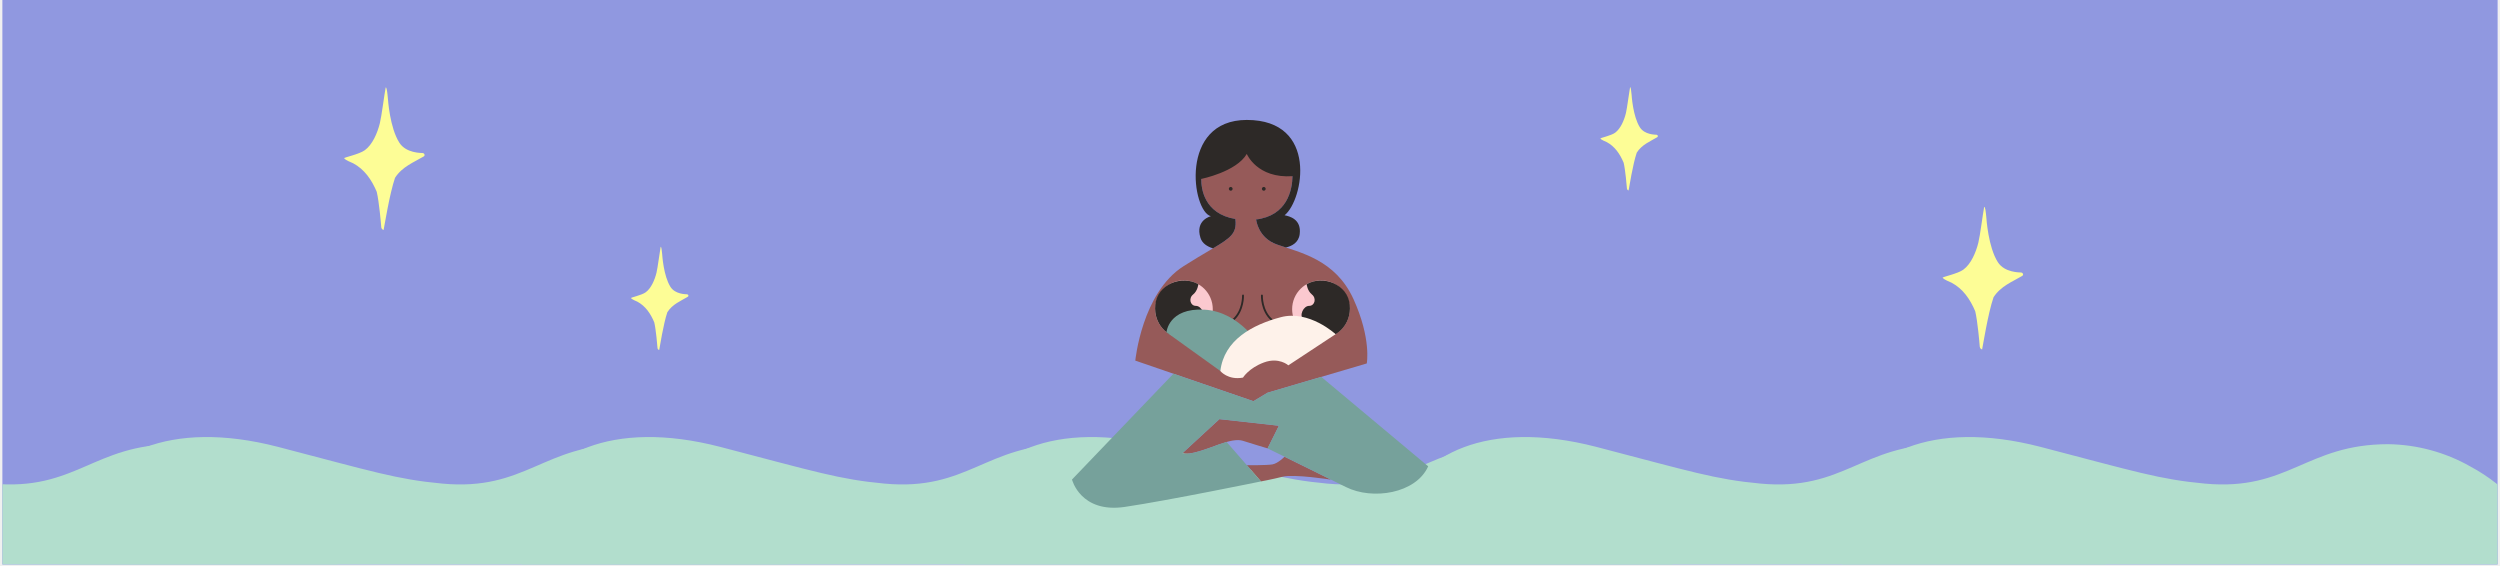
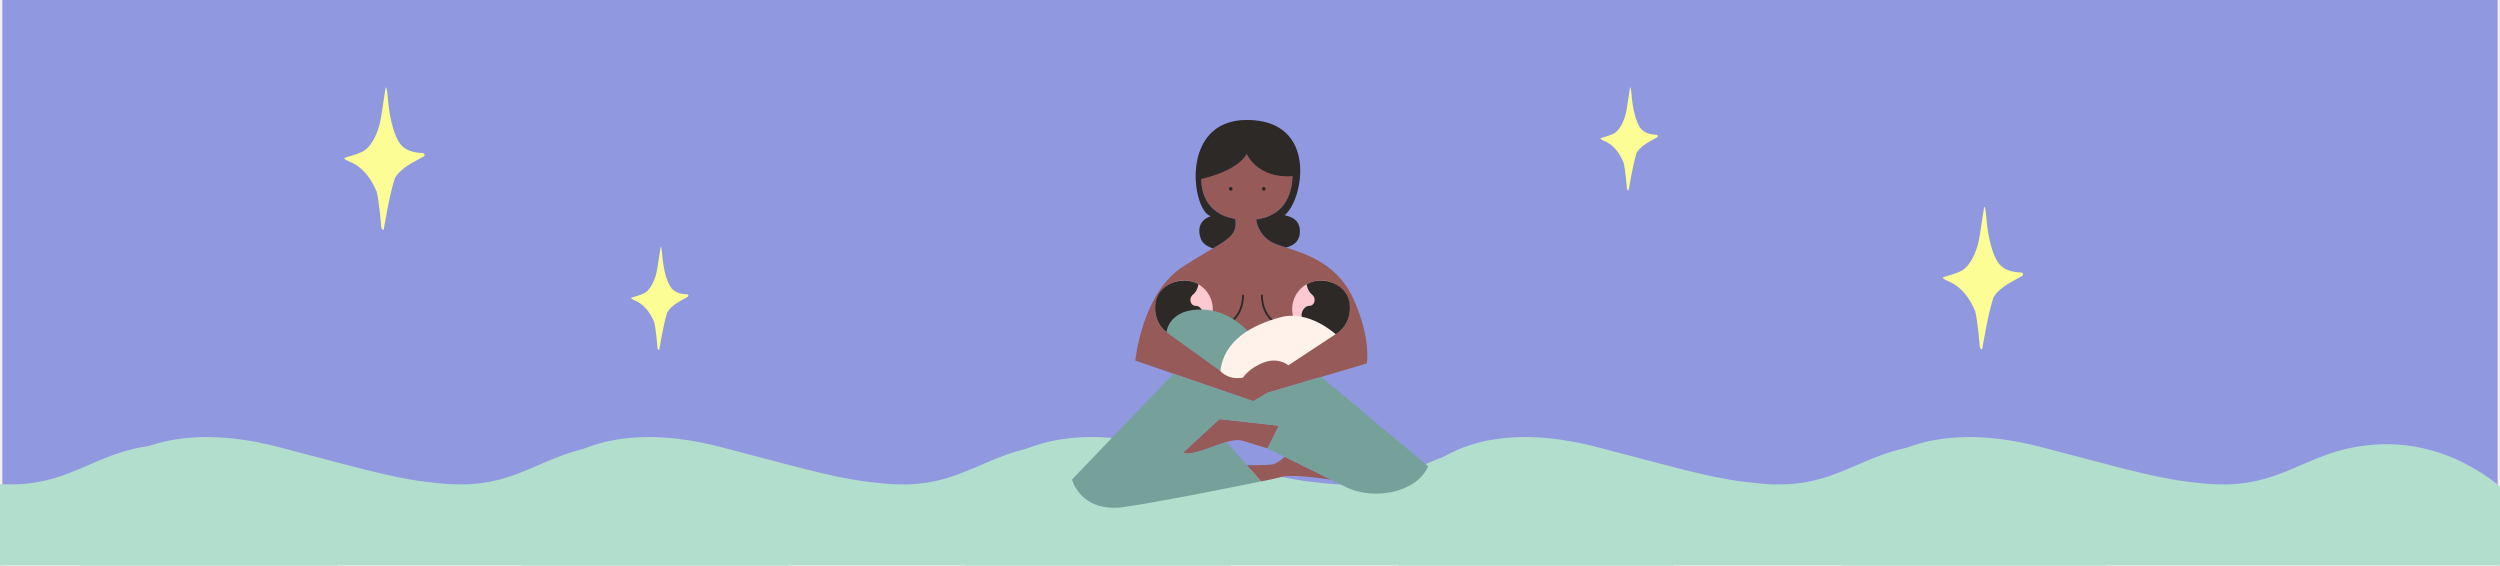
- <svg xmlns="http://www.w3.org/2000/svg" width="1512" zoomAndPan="magnify" viewBox="0 0 1134 256.5" height="342" preserveAspectRatio="xMidYMid meet" version="1.0">
+ <svg xmlns="http://www.w3.org/2000/svg" width="1512" height="342" viewBox="0 0 1512 342" fill="none">
+   <g clip-path="url(#clip0_2618_163)">
+     <path d="M1.469 0H1510.53V351.318H1.469V0Z" fill="white" />
+     <path d="M1.469 0H1510.53V341.333H1.469V0Z" fill="#9098E0" />
+     <path d="M1.469 0H1510.53V341.333H1.469V0Z" fill="white" />
+     <path d="M1.469 0H1510.53V341.333H1.469V0Z" fill="#9098E0" />
+     <path d="M234.526 58.916C234.651 60.25 235.708 77.161 241.526 86.307C245.614 92.729 254.875 92.484 255.635 92.562C256.135 92.609 256.609 92.942 256.765 93.521C256.885 93.974 256.63 94.396 256.245 94.625C250.609 98.015 243.271 100.713 238.89 107.567C238.885 107.578 238.916 107.531 238.911 107.541C235.573 117.302 232.588 136.338 232.005 139.114C230.776 138.724 230.573 137.807 230.536 136.812C230.5 135.906 229.291 122.041 227.875 116.114L227.927 116.177C224.745 108.578 220.354 102.37 213.604 98.755C212.291 98.057 209.151 97.062 208.14 95.708C207.974 95.192 217.182 93.349 220.599 90.875C225.265 87.5 228.224 80.557 229.734 74.547C230.781 70.375 232.432 57.161 233.26 52.906C233.88 52.573 234.25 55.89 234.526 58.916Z" fill="#FDFD96" />
+     <path d="M400.469 153.632C400.557 154.601 401.312 166.845 405.469 173.465C408.39 178.116 415.005 177.939 415.547 177.991C415.906 178.028 416.245 178.267 416.354 178.689C416.437 179.017 416.26 179.319 415.984 179.486C411.958 181.944 406.713 183.892 403.588 188.861C403.583 188.866 403.604 188.835 403.604 188.84C401.219 195.908 399.088 209.689 398.672 211.7C397.791 211.413 397.646 210.752 397.62 210.033C397.594 209.377 396.729 199.335 395.719 195.048L395.755 195.09C393.479 189.59 390.349 185.095 385.526 182.481C384.588 181.97 382.344 181.252 381.625 180.272C381.5 179.897 388.083 178.564 390.521 176.772C393.854 174.33 395.969 169.304 397.047 164.95C397.791 161.934 398.974 152.366 399.562 149.283C400.005 149.038 400.271 151.444 400.469 153.632Z" fill="#FDFD96" />
+     <path d="M986.766 57.132C986.854 58.101 987.609 70.34 991.766 76.96C994.687 81.611 1001.3 81.434 1001.84 81.491C1002.2 81.528 1002.54 81.767 1002.65 82.189C1002.73 82.512 1002.55 82.819 1002.28 82.986C998.25 85.444 993.01 87.392 989.885 92.356C989.88 92.361 989.901 92.33 989.901 92.34C987.51 99.403 985.38 113.189 984.969 115.2C984.089 114.913 983.943 114.252 983.917 113.528C983.891 112.877 983.026 102.835 982.016 98.543L982.052 98.59C979.776 93.09 976.641 88.59 971.823 85.976C970.885 85.47 968.641 84.752 967.917 83.772C967.797 83.397 974.375 82.064 976.818 80.272C980.151 77.825 982.266 72.799 983.344 68.45C984.089 65.429 985.271 55.861 985.859 52.783C986.302 52.538 986.568 54.939 986.766 57.132Z" fill="#FDFD96" />
+     <path d="M1201.3 131.166C1201.42 132.504 1202.47 149.411 1208.3 158.556C1212.39 164.978 1221.64 164.739 1222.41 164.812C1222.91 164.864 1223.38 165.197 1223.53 165.775C1223.65 166.228 1223.4 166.645 1223.02 166.879C1217.38 170.27 1210.04 172.963 1205.66 179.822C1205.66 179.832 1205.68 179.786 1205.68 179.796C1202.34 189.556 1199.36 208.593 1198.78 211.369C1197.55 210.973 1197.34 210.062 1197.3 209.067C1197.27 208.161 1196.06 194.291 1194.65 188.369L1194.69 188.426C1191.51 180.832 1187.12 174.624 1180.38 171.01C1179.06 170.312 1175.92 169.317 1174.91 167.963C1174.74 167.447 1183.95 165.603 1187.37 163.129C1192.03 159.749 1194.99 152.812 1196.5 146.801C1197.55 142.629 1199.2 129.416 1200.03 125.161C1200.65 124.822 1201.02 128.145 1201.3 131.166Z" fill="#FDFD96" />
+     <path d="M1551.54 581.601C1544.7 539.455 1510.8 494.242 1533.55 435.476C1563.13 358.643 1538.91 306.148 1493.96 282.064C1486.39 277.783 1478.41 274.507 1470.02 272.236C1461.63 269.966 1453.09 268.773 1444.4 268.648C1394.66 268.648 1384.08 297.169 1333.44 292.481C1305.91 289.924 1291.62 285.273 1234.11 270.273C1101.67 235.986 1067.37 358.788 1181.49 414.382C1186.06 416.617 1195.89 423.252 1200.53 425.846C1239.4 447.481 1234.22 437.023 1273.88 501.163C1299.54 542.663 1279.28 576.049 1321.89 620.148C1358.13 657.533 1406.4 673.867 1458.65 674.95C1472.43 673.721 1499.28 674.012 1526.64 652.559C1537.36 644.122 1555.68 607.601 1551.54 581.601Z" fill="#B2DECD" />
+     <path d="M1282.87 581.601C1276.03 539.455 1242.12 494.242 1264.87 435.476C1294.46 358.643 1270.23 306.148 1225.29 282.064C1217.71 277.783 1209.73 274.507 1201.34 272.236C1192.95 269.966 1184.42 268.773 1175.72 268.648C1125.99 268.648 1115.41 297.169 1064.77 292.481C1037.23 289.924 1022.95 285.273 965.437 270.273C832.995 235.986 798.698 358.788 912.818 414.382C917.391 416.617 927.213 423.252 931.859 425.846C970.729 447.481 965.547 437.023 1005.2 501.163C1030.86 542.663 1010.6 576.049 1053.21 620.148C1089.46 657.533 1137.72 673.867 1189.98 674.95C1203.76 673.721 1230.61 674.012 1257.96 652.559C1268.69 644.122 1287.01 607.601 1282.87 581.601Z" fill="#B2DECD" />
+     <path d="M1020.76 581.601C1013.92 539.455 980.016 494.242 1002.76 435.476C1032.34 358.643 1008.13 306.148 963.172 282.064C955.604 277.783 947.625 274.507 939.235 272.236C930.844 269.966 922.302 268.773 913.615 268.648C863.875 268.648 853.292 297.169 802.656 292.481C775.125 289.924 760.833 285.273 703.323 270.273C570.88 235.986 536.583 358.788 650.708 414.382C655.276 416.617 665.104 423.252 669.745 425.846C708.615 447.481 703.432 437.023 743.094 501.163C768.755 542.663 748.49 576.049 791.104 620.148C827.344 657.533 875.61 673.867 927.865 674.95C941.651 673.721 968.5 674.012 995.849 652.559C1006.57 644.122 1024.9 607.601 1020.76 581.601Z" fill="#B2DECD" />
+     <path d="M753.016 581.601C746.177 539.455 712.271 494.242 735.021 435.476C764.604 358.643 740.38 306.148 695.432 282.064C687.859 277.783 679.88 274.507 671.49 272.236C663.104 269.966 654.563 268.773 645.87 268.648C596.135 268.648 585.552 297.169 534.917 292.481C507.38 289.924 493.094 285.273 435.583 270.273C303.141 235.986 268.844 358.788 382.964 414.382C387.537 416.617 397.359 423.252 402.005 425.846C440.875 447.481 435.693 437.023 475.354 501.163C501.01 542.663 480.75 576.049 523.365 620.148C559.604 657.533 607.865 673.867 660.125 674.95C673.906 673.721 700.755 674.012 728.109 652.559C738.833 644.122 757.151 607.601 753.016 581.601Z" fill="#B2DECD" />
+     <path d="M726.63 106.22C726.63 106.22 723.203 133.048 754.63 133.048C786.057 133.048 781.485 101.652 781.485 101.652C781.485 101.652 773.49 83.387 754.057 83.387C734.63 83.387 726.63 106.22 726.63 106.22ZM747.203 133.048C748.287 144.413 740.917 145.033 715.771 161.017C690.63 177.001 686.63 218.1 686.63 218.1L758.057 242.647L766.63 237.507L826.625 219.814C826.625 219.814 829.485 204.97 818.63 180.996C807.771 157.022 786.349 152.783 772.344 147.887C760.917 143.892 759.771 133.048 759.771 133.048C759.771 133.048 746.057 121.059 747.203 133.048ZM737.49 253.491L715.203 274.038C719.203 275.751 730.63 271.184 736.917 268.902C743.203 266.621 748.344 265.475 751.771 266.621C755.198 267.762 766.63 271.184 766.63 271.184L773.49 257.486L737.49 253.491ZM754.104 281.371C754.104 281.371 766.057 281.46 769.485 280.887C772.912 280.319 776.901 276.23 776.901 276.23L805.026 290.1C805.026 290.1 782.63 286.6 775.771 288.309C768.917 290.022 762.63 291.163 762.63 291.163L754.104 281.371Z" fill="#965A59" />
+     <path d="M798.917 169.578C789.287 169.578 781.485 177.375 781.485 186.99C781.485 196.604 789.287 204.401 798.917 204.401C808.542 204.401 816.344 196.604 816.344 186.99C816.344 177.375 808.542 169.578 798.917 169.578ZM733.49 186.99C733.49 196.604 725.682 204.401 716.057 204.401C706.432 204.401 698.63 196.604 698.63 186.99C698.63 177.375 706.432 169.578 716.057 169.578C725.682 169.578 733.49 177.375 733.49 186.99Z" fill="#FBC9CF" />
+     <path d="M754.057 72.543C712.917 72.543 720.917 127.908 732.344 130.762C732.344 130.762 722.63 133.048 726.057 143.892C727.104 147.199 730.104 149.116 733.625 150.21C744.521 143.736 747.964 141.059 747.203 133.048C747.182 132.845 747.167 132.652 747.156 132.465C728.063 129.267 726.469 113.777 726.521 108.215C726.573 108.204 747.781 103.923 754.057 93.09C754.057 93.09 760.234 108.017 781.708 106.548C781.536 114.736 778.667 130.522 759.448 132.772C759.656 132.944 759.771 133.048 759.771 133.048C759.771 133.048 760.917 143.892 772.344 147.887C774.042 148.48 775.849 149.064 777.729 149.673C781.208 148.876 785.401 146.829 786.057 141.611C787.198 132.475 779.771 130.762 776.917 130.194C788.344 121.059 797.484 72.543 754.057 72.543ZM743.203 114.21C743.203 114.84 743.714 115.35 744.344 115.35C744.974 115.35 745.484 114.84 745.484 114.21C745.484 113.579 744.974 113.069 744.344 113.069C743.714 113.069 743.203 113.579 743.203 114.21ZM765.484 114.21C765.484 113.579 764.974 113.069 764.344 113.069C763.714 113.069 763.203 113.579 763.203 114.21C763.203 114.84 763.714 115.35 764.344 115.35C764.974 115.35 765.484 114.84 765.484 114.21ZM723.271 184.991C719.839 184.991 718.698 180.423 721.557 178.142C724.411 175.855 724.776 171.876 724.776 171.876C714.849 166.184 699.839 171.866 698.698 184.428C697.552 196.991 707.266 202.116 707.266 202.116C707.266 202.116 723.839 196.408 726.698 193.553C729.552 190.699 726.698 184.991 723.271 184.991ZM816.344 184.428C815.198 171.866 800.188 166.184 790.266 171.876C790.266 171.876 790.63 175.855 793.484 178.142C796.344 180.423 795.198 184.991 791.771 184.991C788.344 184.991 785.484 190.699 788.344 193.553C791.203 196.408 807.771 202.116 807.771 202.116C807.771 202.116 817.484 196.991 816.344 184.428ZM763.771 178.736C763.786 178.423 763.542 178.158 763.224 178.142C762.917 178.126 762.646 178.371 762.63 178.689C762.625 178.798 762.297 188.007 768.542 193.673C768.964 193.533 769.385 193.392 769.807 193.251C763.453 188.001 763.766 178.845 763.771 178.736ZM752.339 178.689C752.344 178.793 752.661 187.835 746.589 193.517C746.26 193.303 745.932 193.09 745.594 192.882C751.5 187.579 751.198 178.84 751.198 178.736C751.182 178.423 751.427 178.158 751.74 178.142C752.057 178.116 752.323 178.371 752.339 178.689Z" fill="#2D2927" />
+     <path d="M799.099 227.934L766.63 237.507L758.057 242.648L709.677 226.023L648.344 290.023C648.344 290.023 653.49 310.57 680.344 306.575C707.203 302.58 762.63 291.163 762.63 291.163L741.854 267.299C740.302 267.731 738.656 268.273 736.917 268.903C730.63 271.184 719.203 275.752 715.203 274.038L737.49 253.491L773.49 257.486L766.63 271.184C766.63 271.184 798.057 286.601 814.057 294.59C830.057 302.58 856.344 298.585 863.771 282.033L799.099 227.934ZM738.057 224.382L705.484 200.976C705.484 200.976 706.63 186.132 728.344 187.278C750.057 188.419 762.63 210.106 762.63 210.106L738.057 224.382Z" fill="#76A19B" />
+     <path d="M779.198 220.955C779.198 220.955 773.489 215.814 764.344 219.241C755.198 222.663 751.771 228.371 751.771 228.371C742.63 230.085 738.057 224.382 738.057 224.382C740.344 205.543 757.484 196.408 774.63 191.84C791.771 187.278 807.771 202.116 807.771 202.116L779.198 220.955Z" fill="#FEF2EA" />
+     <path d="M485.583 581.601C478.745 539.455 444.839 494.242 467.589 435.476C497.172 358.643 472.948 306.148 428 282.064C420.427 277.783 412.448 274.507 404.057 272.236C395.667 269.966 387.13 268.773 378.438 268.648C328.703 268.648 318.12 297.169 267.484 292.481C239.948 289.924 225.661 285.273 168.151 270.273C35.708 235.986 1.406 358.788 115.531 414.382C120.104 416.617 129.927 423.252 134.573 425.846C173.443 447.481 168.26 437.023 207.917 501.163C233.578 542.663 213.318 576.049 255.927 620.148C292.172 657.533 340.432 673.867 392.693 674.95C406.474 673.721 433.323 674.012 460.677 652.559C471.401 644.122 489.719 607.601 485.583 581.601Z" fill="#B2DECD" />
+     <path d="M213.313 581.601C206.474 539.455 172.573 494.242 195.318 435.476C224.901 358.643 200.682 306.148 155.729 282.064C148.161 277.783 140.182 274.507 131.792 272.236C123.401 269.966 114.859 268.773 106.172 268.648C56.432 268.648 45.854 297.169 -4.786 292.481C-32.318 289.924 -46.604 285.273 -104.12 270.273C-236.563 235.986 -270.859 358.788 -156.734 414.382C-152.167 416.617 -142.339 423.252 -137.698 425.846C-98.828 447.481 -104.01 437.023 -64.349 501.163C-38.688 542.663 -58.953 576.049 -16.339 620.148C19.901 657.533 68.167 673.867 120.422 674.95C134.208 673.721 161.057 674.012 188.406 652.559C199.135 644.122 217.453 607.601 213.313 581.601Z" fill="#B2DECD" />
+   </g>
  <defs>
-     <clipPath id="id1">
-       <path d="M 1.102 0 L 1132.895 0 L 1132.895 256 L 1.102 256 Z M 1.102 0 " clip-rule="nonzero" />
-     </clipPath>
-     <clipPath id="id2">
-       <path d="M 156 39.32 L 192.664 39.32 L 192.664 104.441 L 156 104.441 Z M 156 39.32 " clip-rule="nonzero" />
-     </clipPath>
-     <clipPath id="id3">
-       <path d="M 286.129 111.695 L 312.328 111.695 L 312.328 158.852 L 286.129 158.852 Z M 286.129 111.695 " clip-rule="nonzero" />
-     </clipPath>
-     <clipPath id="id4">
-       <path d="M 725.852 39.32 L 752.051 39.32 L 752.051 86.477 L 725.852 86.477 Z M 725.852 39.32 " clip-rule="nonzero" />
-     </clipPath>
-     <clipPath id="id5">
-       <path d="M 881.059 93.508 L 917.738 93.508 L 917.738 158.633 L 881.059 158.633 Z M 881.059 93.508 " clip-rule="nonzero" />
-     </clipPath>
-     <clipPath id="id6">
-       <path d="M 834 198 L 1132.895 198 L 1132.895 256 L 834 256 Z M 834 198 " clip-rule="nonzero" />
-     </clipPath>
-     <clipPath id="id7">
-       <path d="M 632 198 L 963 198 L 963 256 L 632 256 Z M 632 198 " clip-rule="nonzero" />
-     </clipPath>
-     <clipPath id="id8">
-       <path d="M 436 198 L 767 198 L 767 256 L 436 256 Z M 436 198 " clip-rule="nonzero" />
-     </clipPath>
-     <clipPath id="id9">
-       <path d="M 235 198 L 566 198 L 566 256 L 235 256 Z M 235 198 " clip-rule="nonzero" />
-     </clipPath>
-     <clipPath id="id10">
-       <path d="M 523 54.402 L 613 54.402 L 613 152 L 523 152 Z M 523 54.402 " clip-rule="nonzero" />
-     </clipPath>
-     <clipPath id="id11">
-       <path d="M 486.258 140.246 L 647.828 140.246 L 647.828 230.309 L 486.258 230.309 Z M 486.258 140.246 " clip-rule="nonzero" />
-     </clipPath>
-     <clipPath id="id12">
-       <path d="M 34 198 L 365 198 L 365 256 L 34 256 Z M 34 198 " clip-rule="nonzero" />
-     </clipPath>
-     <clipPath id="id13">
-       <path d="M 1.102 198 L 161 198 L 161 256 L 1.102 256 Z M 1.102 198 " clip-rule="nonzero" />
+     <clipPath id="clip0_2618_163">
+       <rect width="1512" height="342" fill="white" />
    </clipPath>
  </defs>
-   <g clip-path="url(#id1)">
-     <path fill="rgb(100%, 100%, 100%)" d="M 1.102 0 L 1132.898 0 L 1132.898 263.488 L 1.102 263.488 Z M 1.102 0 " fill-opacity="1" fill-rule="nonzero" />
-     <path fill="rgb(56.47%, 59.61%, 87.839%)" d="M 1.102 0 L 1132.898 0 L 1132.898 256 L 1.102 256 Z M 1.102 0 " fill-opacity="1" fill-rule="nonzero" />
-     <path fill="rgb(100%, 100%, 100%)" d="M 1.102 0 L 1132.898 0 L 1132.898 256 L 1.102 256 Z M 1.102 0 " fill-opacity="1" fill-rule="nonzero" />
-     <path fill="rgb(56.47%, 59.61%, 87.839%)" d="M 1.102 0 L 1132.898 0 L 1132.898 256 L 1.102 256 Z M 1.102 0 " fill-opacity="1" fill-rule="nonzero" />
-   </g>
-   <g clip-path="url(#id2)">
-     <path fill="rgb(99.219%, 99.219%, 58.82%)" d="M 175.895 44.188 C 175.988 45.188 176.781 57.871 181.145 64.73 C 184.211 69.547 191.156 69.363 191.727 69.422 C 192.102 69.457 192.457 69.707 192.574 70.141 C 192.664 70.48 192.473 70.797 192.184 70.969 C 187.957 73.512 182.453 75.535 179.168 80.676 C 179.164 80.684 179.188 80.648 179.184 80.656 C 176.68 87.977 174.441 102.254 174.004 104.336 C 173.082 104.043 172.93 103.355 172.902 102.609 C 172.875 101.93 171.969 91.531 170.906 87.086 L 170.945 87.133 C 168.559 81.434 165.266 76.777 160.203 74.066 C 159.219 73.543 156.863 72.797 156.105 71.781 C 155.98 71.395 162.887 70.012 165.449 68.156 C 168.949 65.625 171.168 60.418 172.301 55.91 C 173.086 52.781 174.324 42.871 174.945 39.68 C 175.41 39.43 175.688 41.918 175.895 44.188 " fill-opacity="1" fill-rule="nonzero" />
-   </g>
-   <g clip-path="url(#id3)">
-     <path fill="rgb(99.219%, 99.219%, 58.82%)" d="M 300.352 115.223 C 300.418 115.949 300.984 125.133 304.102 130.098 C 306.293 133.586 311.254 133.453 311.66 133.492 C 311.93 133.52 312.184 133.699 312.266 134.016 C 312.328 134.262 312.195 134.488 311.988 134.613 C 308.969 136.457 305.035 137.918 302.691 141.645 C 302.688 141.648 302.703 141.625 302.703 141.629 C 300.914 146.93 299.316 157.266 299.004 158.773 C 298.344 158.559 298.234 158.062 298.215 157.523 C 298.195 157.031 297.547 149.5 296.789 146.285 L 296.816 146.316 C 295.109 142.191 292.762 138.82 289.145 136.859 C 288.441 136.477 286.758 135.938 286.219 135.203 C 286.125 134.922 291.062 133.922 292.891 132.578 C 295.391 130.746 296.977 126.977 297.785 123.711 C 298.344 121.449 299.23 114.273 299.672 111.961 C 300.004 111.777 300.203 113.582 300.352 115.223 " fill-opacity="1" fill-rule="nonzero" />
-   </g>
-   <g clip-path="url(#id4)">
-     <path fill="rgb(99.219%, 99.219%, 58.82%)" d="M 740.074 42.848 C 740.141 43.574 740.707 52.754 743.824 57.719 C 746.016 61.207 750.977 61.074 751.383 61.117 C 751.652 61.145 751.906 61.324 751.988 61.641 C 752.051 61.883 751.914 62.113 751.711 62.238 C 748.688 64.082 744.758 65.543 742.414 69.266 C 742.41 69.27 742.426 69.246 742.426 69.254 C 740.633 74.551 739.035 84.891 738.727 86.398 C 738.066 86.184 737.957 85.688 737.938 85.145 C 737.918 84.656 737.27 77.125 736.512 73.906 L 736.539 73.941 C 734.832 69.816 732.48 66.441 728.867 64.48 C 728.164 64.102 726.48 63.562 725.938 62.828 C 725.848 62.547 730.781 61.547 732.613 60.203 C 735.113 58.367 736.699 54.598 737.508 51.336 C 738.066 49.07 738.953 41.895 739.395 39.586 C 739.727 39.402 739.926 41.203 740.074 42.848 " fill-opacity="1" fill-rule="nonzero" />
-   </g>
-   <g clip-path="url(#id5)">
-     <path fill="rgb(99.219%, 99.219%, 58.82%)" d="M 900.973 98.375 C 901.062 99.379 901.855 112.059 906.223 118.918 C 909.289 123.734 916.23 123.555 916.805 123.609 C 917.18 123.648 917.535 123.898 917.648 124.332 C 917.738 124.672 917.551 124.984 917.262 125.16 C 913.031 127.703 907.527 129.723 904.246 134.867 C 904.242 134.875 904.262 134.84 904.262 134.848 C 901.754 142.168 899.52 156.445 899.082 158.527 C 898.16 158.23 898.008 157.547 897.977 156.801 C 897.953 156.121 897.043 145.719 895.984 141.277 L 896.02 141.32 C 893.633 135.625 890.34 130.969 885.281 128.258 C 884.297 127.734 881.938 126.988 881.184 125.973 C 881.055 125.586 887.961 124.203 890.527 122.348 C 894.023 119.812 896.246 114.609 897.375 110.102 C 898.16 106.973 899.402 97.062 900.02 93.871 C 900.484 93.617 900.762 96.109 900.973 98.375 " fill-opacity="1" fill-rule="nonzero" />
-   </g>
-   <g clip-path="url(#id6)">
-     <path fill="rgb(69.8%, 87.059%, 80.389%)" d="M 1163.656 436.199 C 1158.527 404.59 1133.102 370.68 1150.16 326.605 C 1172.348 268.98 1154.18 229.609 1120.469 211.547 C 1114.789 208.336 1108.805 205.879 1102.516 204.176 C 1096.223 202.473 1089.816 201.578 1083.301 201.484 C 1045.996 201.484 1038.059 222.875 1000.082 219.359 C 979.434 217.441 968.715 213.953 925.582 202.703 C 826.25 176.988 800.527 269.09 886.121 310.785 C 889.547 312.461 896.918 317.438 900.398 319.383 C 929.551 335.609 925.664 327.766 955.41 375.871 C 974.656 406.996 959.457 432.035 991.418 465.109 C 1018.598 493.148 1054.797 505.398 1093.988 506.211 C 1104.324 505.289 1124.461 505.508 1144.977 489.418 C 1153.02 483.09 1166.758 455.699 1163.656 436.199 Z M 1163.656 436.199 " fill-opacity="1" fill-rule="nonzero" />
-   </g>
-   <g clip-path="url(#id7)">
-     <path fill="rgb(69.8%, 87.059%, 80.389%)" d="M 962.152 436.199 C 957.023 404.59 931.594 370.68 948.656 326.605 C 970.844 268.98 952.676 229.609 918.965 211.547 C 913.285 208.336 907.301 205.879 901.008 204.176 C 894.715 202.473 888.312 201.578 881.793 201.484 C 844.492 201.484 836.555 222.875 798.578 219.359 C 777.926 217.441 767.211 213.953 724.078 202.703 C 624.746 176.988 599.023 269.09 684.613 310.785 C 688.043 312.461 695.41 317.438 698.895 319.383 C 728.047 335.609 724.16 327.766 753.902 375.871 C 773.148 406.996 757.953 432.035 789.91 465.109 C 817.094 493.148 853.289 505.398 892.484 506.211 C 902.82 505.289 922.957 505.508 943.473 489.418 C 951.516 483.09 965.254 455.699 962.152 436.199 Z M 962.152 436.199 " fill-opacity="1" fill-rule="nonzero" />
-   </g>
-   <g clip-path="url(#id8)">
-     <path fill="rgb(69.8%, 87.059%, 80.389%)" d="M 765.566 436.199 C 760.438 404.59 735.012 370.68 752.07 326.605 C 774.258 268.98 756.094 229.609 722.379 211.547 C 716.703 208.336 710.719 205.879 704.426 204.176 C 698.133 202.473 691.727 201.578 685.211 201.484 C 647.906 201.484 639.969 222.875 601.992 219.359 C 581.344 217.441 570.625 213.953 527.492 202.703 C 428.16 176.988 402.438 269.09 488.031 310.785 C 491.457 312.461 498.828 317.438 502.309 319.383 C 531.461 335.609 527.574 327.766 557.32 375.871 C 576.566 406.996 561.367 432.035 593.328 465.109 C 620.508 493.148 656.707 505.398 695.898 506.211 C 706.238 505.289 726.375 505.508 746.887 489.418 C 754.93 483.09 768.672 455.699 765.566 436.199 Z M 765.566 436.199 " fill-opacity="1" fill-rule="nonzero" />
-   </g>
-   <g clip-path="url(#id9)">
-     <path fill="rgb(69.8%, 87.059%, 80.389%)" d="M 564.762 436.199 C 559.633 404.59 534.203 370.68 551.266 326.605 C 573.453 268.98 555.285 229.609 521.574 211.547 C 515.895 208.336 509.91 205.879 503.617 204.176 C 497.328 202.473 490.922 201.578 484.402 201.484 C 447.102 201.484 439.164 222.875 401.188 219.359 C 380.535 217.441 369.82 213.953 326.688 202.703 C 227.355 176.988 201.633 269.09 287.223 310.785 C 290.652 312.461 298.02 317.438 301.504 319.383 C 330.656 335.609 326.77 327.766 356.516 375.871 C 375.758 406.996 360.562 432.035 392.523 465.109 C 419.703 493.148 455.898 505.398 495.094 506.211 C 505.43 505.289 525.566 505.508 546.082 489.418 C 554.125 483.09 567.863 455.699 564.762 436.199 Z M 564.762 436.199 " fill-opacity="1" fill-rule="nonzero" />
-   </g>
-   <path fill="rgb(58.82%, 35.289%, 34.9%)" d="M 544.973 79.664 C 544.973 79.664 542.402 99.785 565.973 99.785 C 589.543 99.785 586.113 76.238 586.113 76.238 C 586.113 76.238 580.117 62.539 565.543 62.539 C 550.973 62.539 544.973 79.664 544.973 79.664 Z M 560.402 99.785 C 561.215 108.309 555.688 108.773 536.828 120.762 C 517.973 132.75 514.973 163.574 514.973 163.574 L 568.543 181.984 L 574.973 178.129 L 619.969 164.859 C 619.969 164.859 622.113 153.727 613.973 135.746 C 605.828 117.766 589.762 114.586 579.258 110.914 C 570.688 107.918 569.828 99.785 569.828 99.785 C 569.828 99.785 559.543 90.793 560.402 99.785 Z M 553.117 190.117 L 536.402 205.527 C 539.402 206.812 547.973 203.387 552.688 201.676 C 557.402 199.965 561.258 199.105 563.828 199.965 C 566.398 200.82 574.973 203.387 574.973 203.387 L 580.117 193.113 Z M 565.578 211.027 C 565.578 211.027 574.543 211.094 577.113 210.664 C 579.684 210.238 582.676 207.172 582.676 207.172 L 603.77 217.574 C 603.77 217.574 586.973 214.949 581.828 216.23 C 576.688 217.516 571.973 218.371 571.973 218.371 L 565.578 211.027 " fill-opacity="1" fill-rule="nonzero" />
-   <path fill="rgb(98.43%, 78.819%, 81.18%)" d="M 599.188 127.184 C 591.965 127.184 586.113 133.031 586.113 140.242 C 586.113 147.453 591.965 153.301 599.188 153.301 C 606.406 153.301 612.258 147.453 612.258 140.242 C 612.258 133.031 606.406 127.184 599.188 127.184 Z M 550.117 140.242 C 550.117 147.453 544.262 153.301 537.043 153.301 C 529.824 153.301 523.973 147.453 523.973 140.242 C 523.973 133.031 529.824 127.184 537.043 127.184 C 544.262 127.184 550.117 133.031 550.117 140.242 " fill-opacity="1" fill-rule="nonzero" />
-   <g clip-path="url(#id10)">
-     <path fill="rgb(17.65%, 16.08%, 15.289%)" d="M 565.543 54.406 C 534.688 54.406 540.688 95.93 549.258 98.07 C 549.258 98.07 541.973 99.785 544.543 107.918 C 545.328 110.398 547.578 111.836 550.219 112.656 C 558.391 107.801 560.973 105.793 560.402 99.785 C 560.387 99.633 560.375 99.488 560.367 99.348 C 546.047 96.949 544.852 85.332 544.891 81.16 C 544.93 81.152 560.836 77.941 565.543 69.816 C 565.543 69.816 570.176 81.012 586.281 79.91 C 586.152 86.051 584 97.891 569.586 99.578 C 569.742 99.707 569.828 99.785 569.828 99.785 C 569.828 99.785 570.688 107.918 579.258 110.914 C 580.531 111.359 581.887 111.797 583.297 112.254 C 585.906 111.656 589.051 110.121 589.543 106.207 C 590.398 99.355 584.828 98.07 582.688 97.645 C 591.258 90.793 598.113 54.406 565.543 54.406 Z M 557.402 85.656 C 557.402 86.129 557.785 86.512 558.258 86.512 C 558.73 86.512 559.113 86.129 559.113 85.656 C 559.113 85.184 558.73 84.801 558.258 84.801 C 557.785 84.801 557.402 85.184 557.402 85.656 Z M 574.113 85.656 C 574.113 85.184 573.73 84.801 573.258 84.801 C 572.785 84.801 572.402 85.184 572.402 85.656 C 572.402 86.129 572.785 86.512 573.258 86.512 C 573.73 86.512 574.113 86.129 574.113 85.656 Z M 542.453 138.742 C 539.879 138.742 539.023 135.316 541.168 133.605 C 543.309 131.891 543.582 128.906 543.582 128.906 C 536.137 124.637 524.879 128.898 524.023 138.32 C 523.164 147.742 530.449 151.586 530.449 151.586 C 530.449 151.586 542.879 147.305 545.023 145.164 C 547.164 143.023 545.023 138.742 542.453 138.742 Z M 612.258 138.32 C 611.398 128.898 600.141 124.637 592.699 128.906 C 592.699 128.906 592.973 131.891 595.113 133.605 C 597.258 135.316 596.398 138.742 593.828 138.742 C 591.258 138.742 589.113 143.023 591.258 145.164 C 593.402 147.305 605.828 151.586 605.828 151.586 C 605.828 151.586 613.113 147.742 612.258 138.32 Z M 572.828 134.051 C 572.84 133.816 572.656 133.617 572.418 133.605 C 572.188 133.594 571.984 133.777 571.973 134.016 C 571.969 134.098 571.723 141.004 576.406 145.254 C 576.723 145.148 577.039 145.043 577.355 144.938 C 572.59 141 572.824 134.133 572.828 134.051 Z M 564.254 134.016 C 564.258 134.094 564.496 140.875 559.941 145.137 C 559.695 144.977 559.449 144.816 559.195 144.66 C 563.625 140.684 563.398 134.129 563.398 134.051 C 563.387 133.816 563.57 133.617 563.805 133.605 C 564.043 133.586 564.242 133.777 564.254 134.016 " fill-opacity="1" fill-rule="nonzero" />
-   </g>
-   <g clip-path="url(#id11)">
-     <path fill="rgb(46.269%, 63.139%, 60.779%)" d="M 599.324 170.949 L 574.973 178.129 L 568.543 181.984 L 532.258 169.516 L 486.258 217.516 C 486.258 217.516 490.117 232.926 510.258 229.93 C 530.402 226.934 571.973 218.371 571.973 218.371 L 556.391 200.473 C 555.227 200.797 553.992 201.203 552.688 201.676 C 547.973 203.387 539.402 206.812 536.402 205.527 L 553.117 190.117 L 580.117 193.113 L 574.973 203.387 C 574.973 203.387 598.543 214.949 610.543 220.941 C 622.543 226.934 642.258 223.938 647.828 211.523 Z M 553.543 168.285 L 529.113 150.73 C 529.113 150.73 529.973 139.598 546.258 140.457 C 562.543 141.312 571.973 157.578 571.973 157.578 L 553.543 168.285 " fill-opacity="1" fill-rule="nonzero" />
-   </g>
-   <path fill="rgb(99.609%, 94.899%, 91.759%)" d="M 584.398 165.715 C 584.398 165.715 580.117 161.859 573.258 164.43 C 566.398 166.996 563.828 171.277 563.828 171.277 C 556.973 172.562 553.543 168.285 553.543 168.285 C 555.258 154.156 568.113 147.305 580.973 143.879 C 593.828 140.457 605.828 151.586 605.828 151.586 L 584.398 165.715 " fill-opacity="1" fill-rule="nonzero" />
-   <g clip-path="url(#id12)">
-     <path fill="rgb(69.8%, 87.059%, 80.389%)" d="M 364.188 436.199 C 359.059 404.59 333.629 370.68 350.691 326.605 C 372.879 268.98 354.711 229.609 321 211.547 C 315.32 208.336 309.336 205.879 303.043 204.176 C 296.75 202.473 290.348 201.578 283.828 201.484 C 246.527 201.484 238.59 222.875 200.613 219.359 C 179.961 217.441 169.246 213.953 126.113 202.703 C 26.781 176.988 1.055 269.09 86.648 310.785 C 90.078 312.461 97.445 317.438 100.93 319.383 C 130.082 335.609 126.195 327.766 155.938 375.871 C 175.184 406.996 159.988 432.035 191.945 465.109 C 219.129 493.148 255.324 505.398 294.52 506.211 C 304.855 505.289 324.992 505.508 345.508 489.418 C 353.551 483.09 367.289 455.699 364.188 436.199 Z M 364.188 436.199 " fill-opacity="1" fill-rule="nonzero" />
-   </g>
-   <g clip-path="url(#id13)">
-     <path fill="rgb(69.8%, 87.059%, 80.389%)" d="M 159.984 436.199 C 154.855 404.59 129.43 370.68 146.488 326.605 C 168.676 268.98 150.512 229.609 116.797 211.547 C 111.121 208.336 105.137 205.879 98.844 204.176 C 92.551 202.473 86.145 201.578 79.629 201.484 C 42.324 201.484 34.391 222.875 -3.59 219.359 C -24.238 217.441 -34.953 213.953 -78.09 202.703 C -177.422 176.988 -203.145 269.09 -117.551 310.785 C -114.125 312.461 -106.754 317.438 -103.273 319.383 C -74.121 335.609 -78.008 327.766 -48.262 375.871 C -29.016 406.996 -44.215 432.035 -12.254 465.109 C 14.926 493.148 51.125 505.398 90.316 506.211 C 100.656 505.289 120.793 505.508 141.305 489.418 C 149.352 483.09 163.09 455.699 159.984 436.199 Z M 159.984 436.199 " fill-opacity="1" fill-rule="nonzero" />
-   </g>
</svg>
